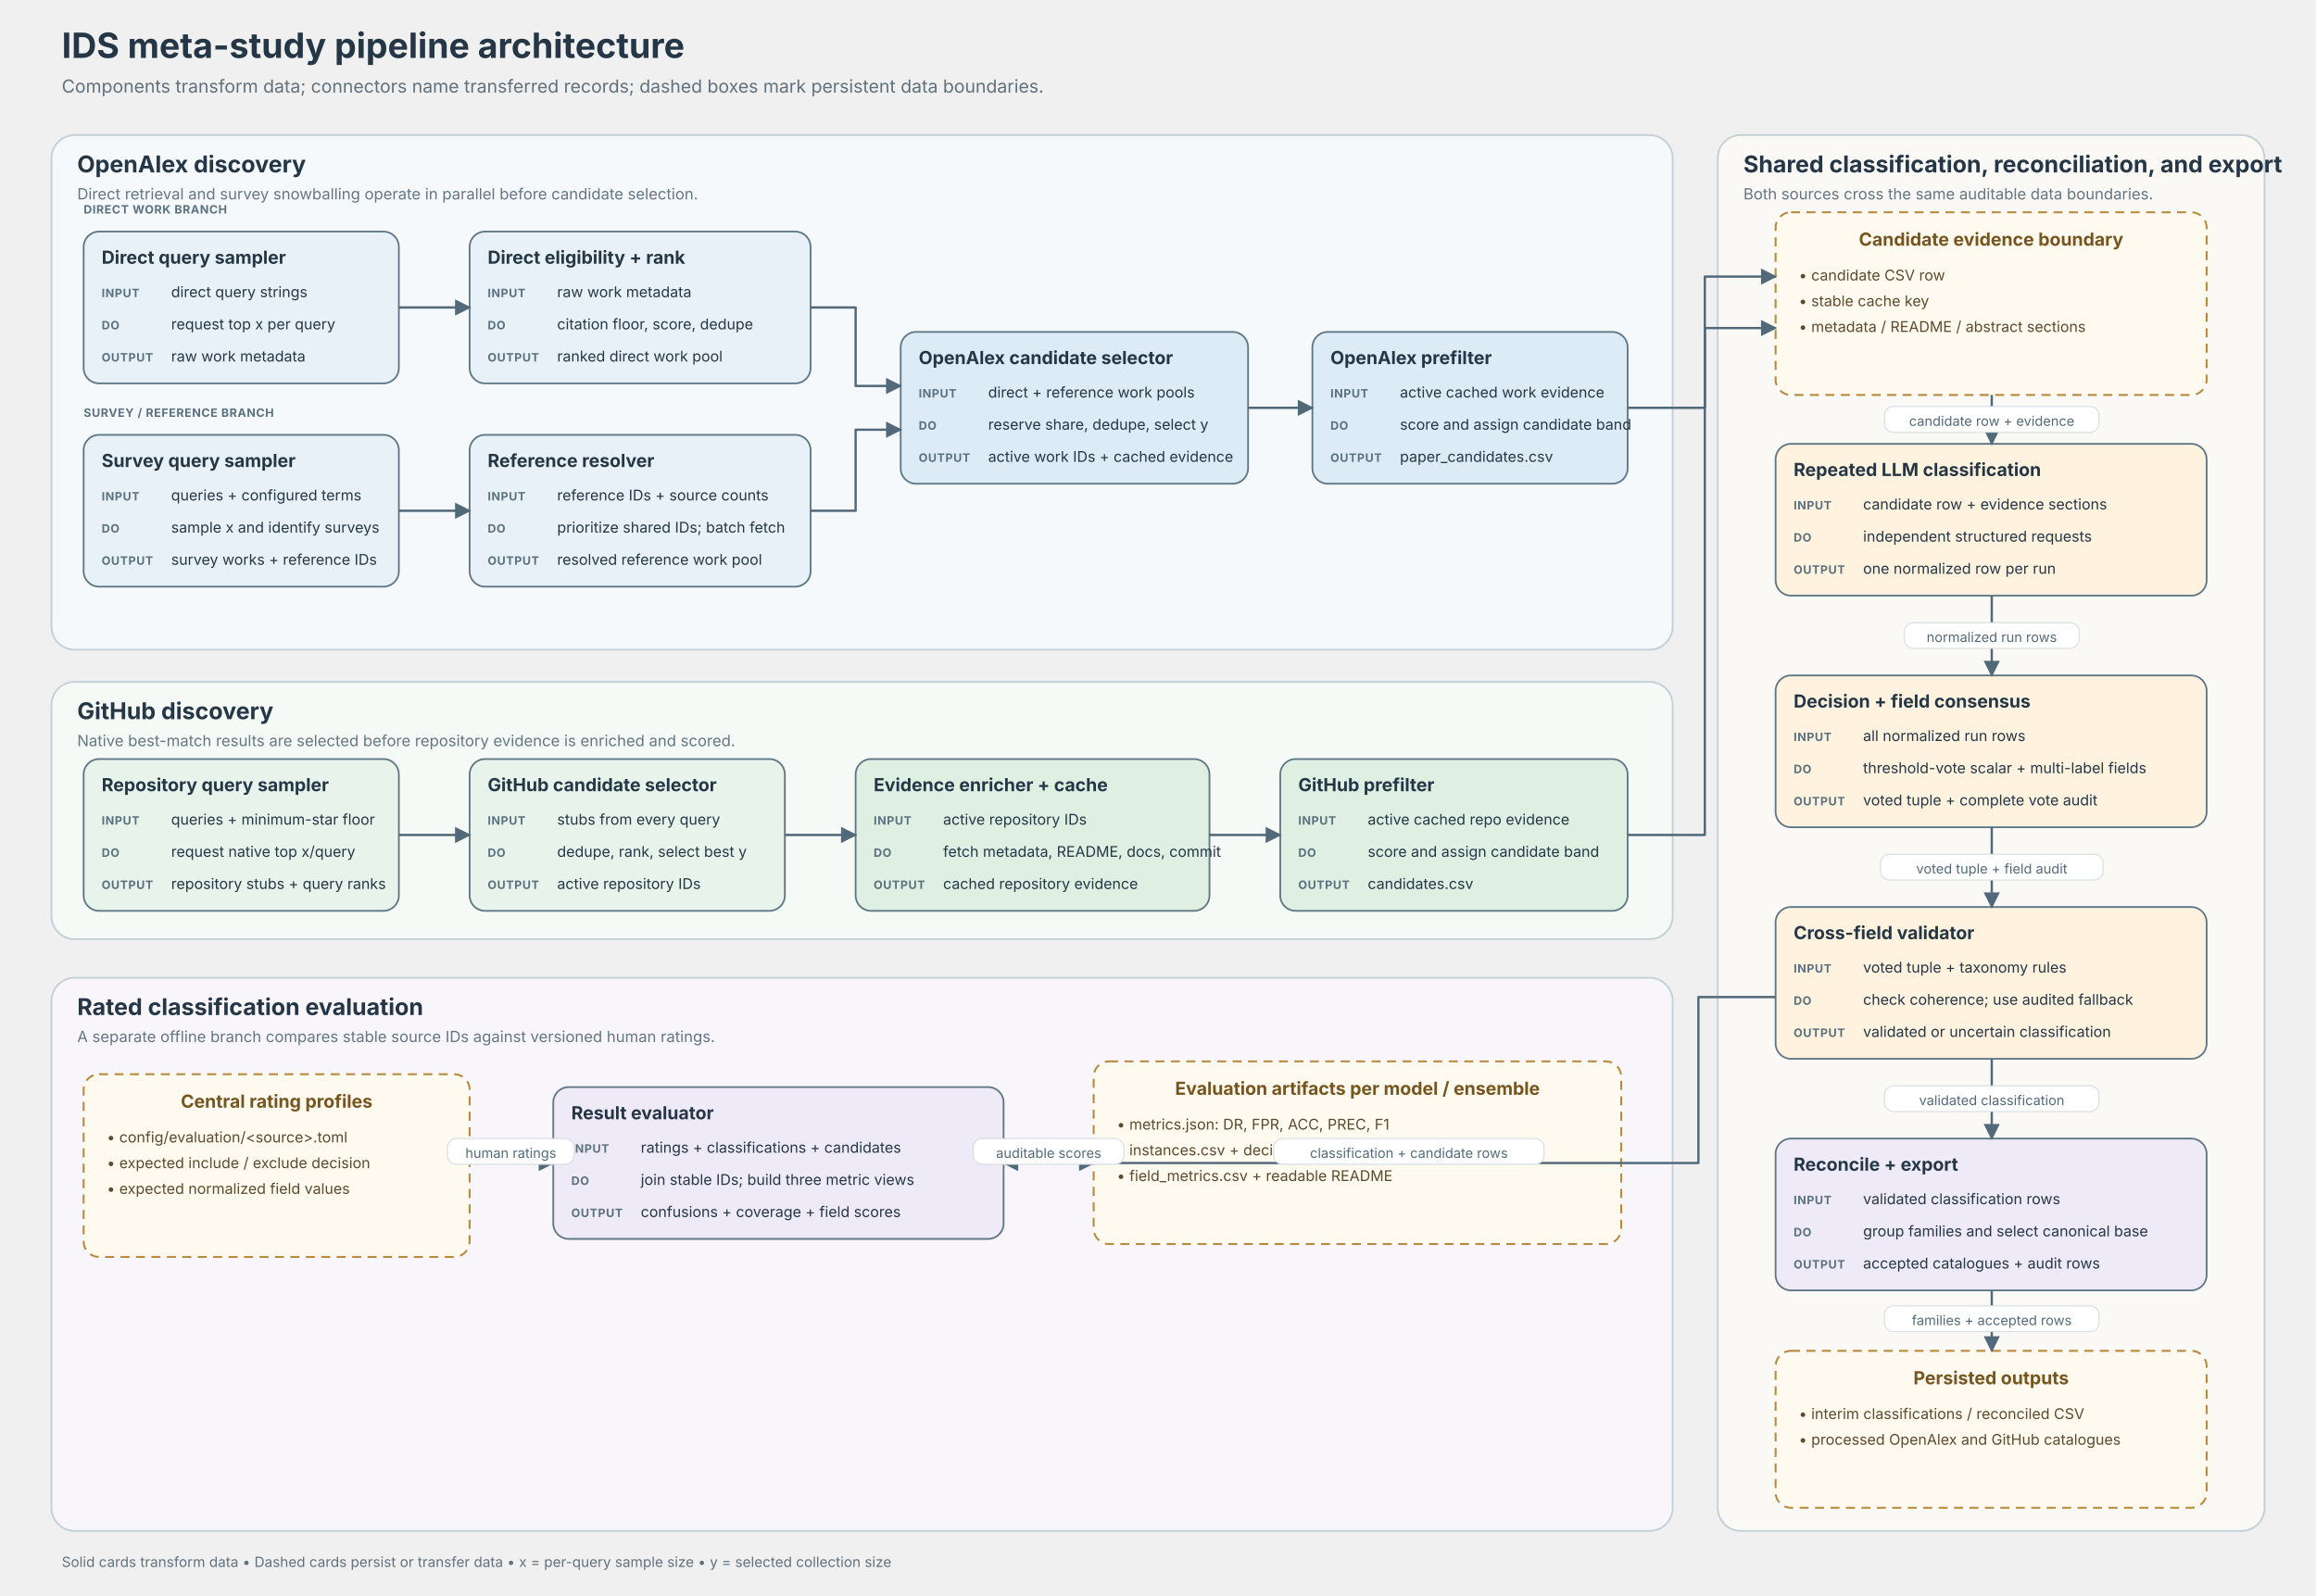
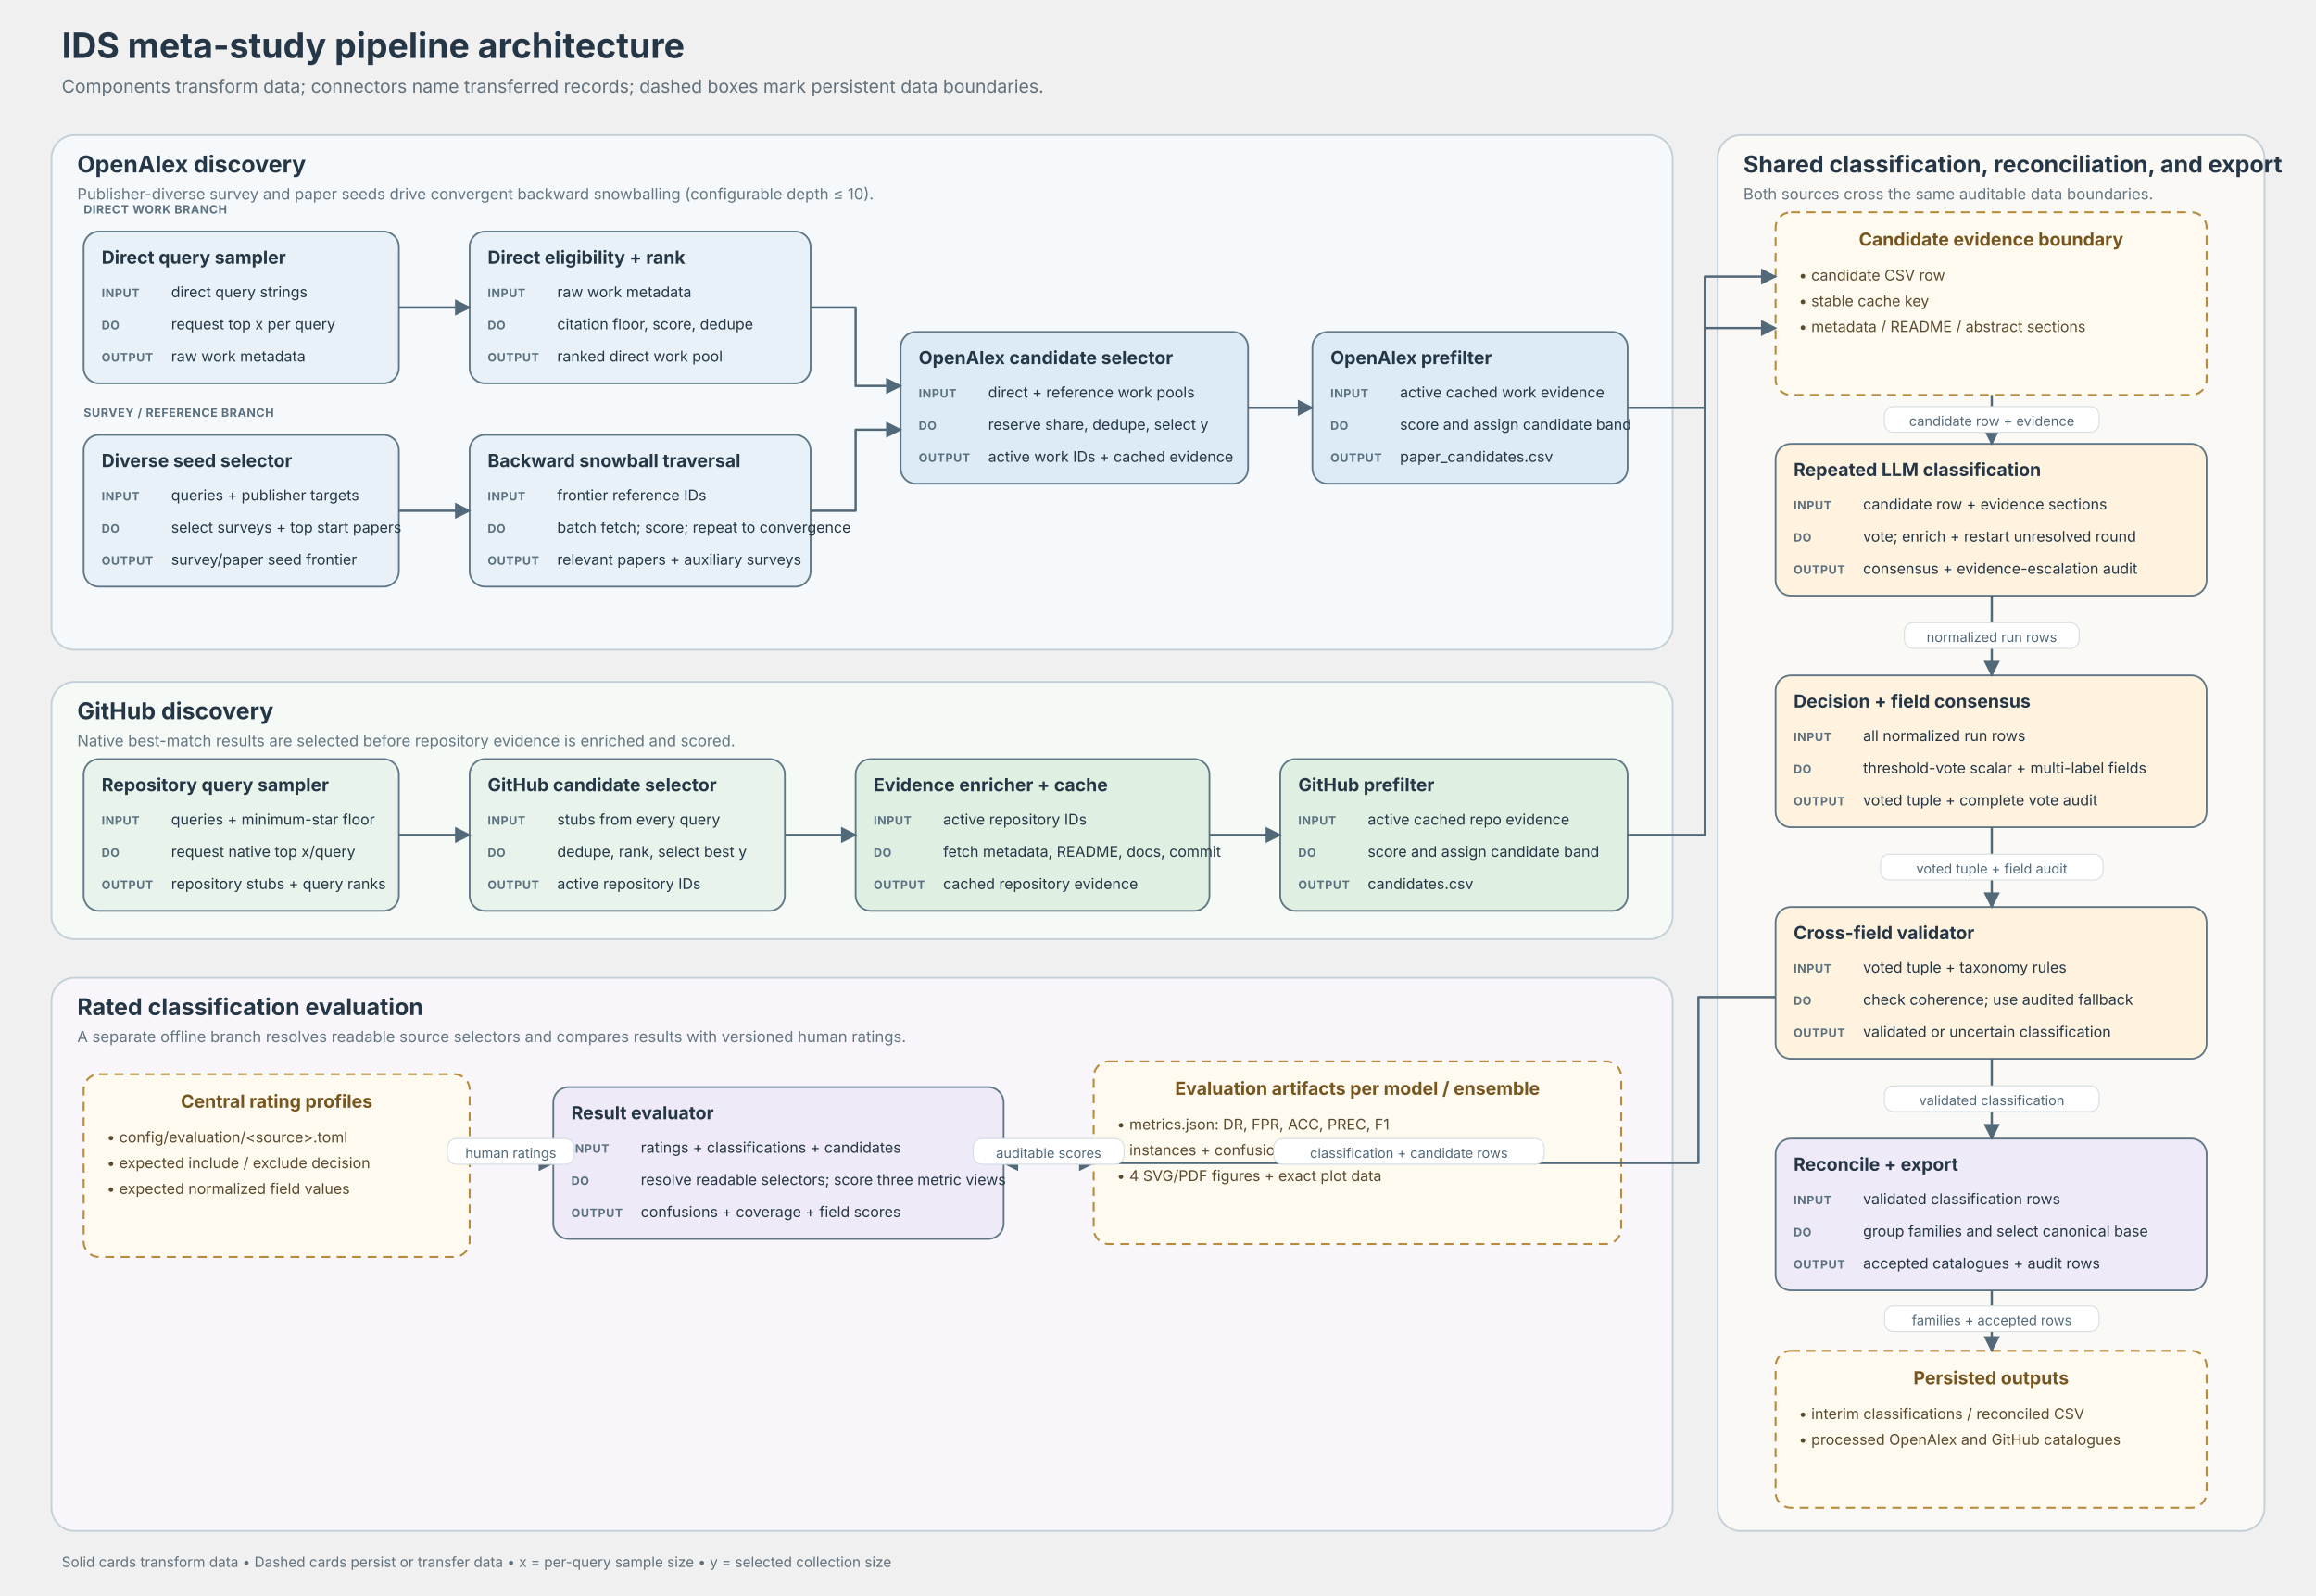
<svg xmlns="http://www.w3.org/2000/svg" width="1800" height="1240" viewBox="0 0 1800 1240" role="img" aria-labelledby="title description">
  <defs>
    <marker id="arrow" viewBox="0 0 10 10" refX="9" refY="5" markerWidth="7" markerHeight="7" orient="auto-start-reverse">
      <path d="M 0 0 L 10 5 L 0 10 z" fill="#526979" />
    </marker>
    <style>
text { font-family: Inter, Segoe UI, Arial, sans-serif; fill: #253746; }
.title { font-size: 27px; font-weight: 700; } .subtitle { font-size: 14px; fill: #60717d; }
.section { stroke: #c4d0d8; stroke-width: 1.4; } .section-title { font-size: 18px; font-weight: 700; } .section-subtitle { font-size: 12px; fill: #647682; }
.card { stroke: #607786; stroke-width: 1.35; } .card-title { font-size: 14px; font-weight: 700; } .card-text { font-size: 11.5px; }
.tag { font-size: 9px; font-weight: 700; fill: #5b7180; letter-spacing: .4px; }
.data-card { fill: #fffaf0; stroke: #b78a3c; stroke-width: 1.5; stroke-dasharray: 7 5; } .data-title { font-size: 14px; font-weight: 700; fill: #76551f; } .data-text { font-size: 11.5px; fill: #5b4a2d; }
.flow { fill: none; stroke: #526979; stroke-width: 1.8; stroke-linejoin: round; } .flow-label-bg { fill: #ffffff; stroke: #d5dde2; stroke-width: .8; } .flow-label { font-size: 10.5px; fill: #526979; }
.legend { font-size: 11px; fill: #60717d; }
</style>
  </defs>
  <text x="48" y="45" class="title" text-anchor="start">IDS meta-study pipeline architecture</text>
  <text x="48" y="72" class="subtitle" text-anchor="start">Components transform data; connectors name transferred records; dashed boxes mark persistent data boundaries.</text>
  <rect x="40" y="105" width="1260" height="400" rx="18" fill="#f5f9fc" class="section" />
  <text x="60" y="134" class="section-title" text-anchor="start">OpenAlex discovery</text>
-   <text x="60" y="155" class="section-subtitle" text-anchor="start">Direct retrieval and survey snowballing operate in parallel before candidate selection.</text>
+   <text x="60" y="155" class="section-subtitle" text-anchor="start">Publisher-diverse survey and paper seeds drive convergent backward snowballing (configurable depth ≤ 10).</text>
  <text x="65" y="166" class="tag" text-anchor="start">DIRECT WORK BRANCH</text>
  <rect x="65" y="180" width="245" height="118" rx="12" class="card" fill="#e8f1f7" />
  <text x="79" y="205" class="card-title" text-anchor="start">Direct query sampler</text>
  <text x="79" y="231" class="tag" text-anchor="start">INPUT</text>
  <text x="133" y="231" class="card-text" text-anchor="start">direct query strings</text>
  <text x="79" y="256" class="tag" text-anchor="start">DO</text>
  <text x="133" y="256" class="card-text" text-anchor="start">request top x per query</text>
  <text x="79" y="281" class="tag" text-anchor="start">OUTPUT</text>
  <text x="133" y="281" class="card-text" text-anchor="start">raw work metadata</text>
  <rect x="365" y="180" width="265" height="118" rx="12" class="card" fill="#e8f1f7" />
  <text x="379" y="205" class="card-title" text-anchor="start">Direct eligibility + rank</text>
  <text x="379" y="231" class="tag" text-anchor="start">INPUT</text>
  <text x="433" y="231" class="card-text" text-anchor="start">raw work metadata</text>
  <text x="379" y="256" class="tag" text-anchor="start">DO</text>
  <text x="433" y="256" class="card-text" text-anchor="start">citation floor, score, dedupe</text>
  <text x="379" y="281" class="tag" text-anchor="start">OUTPUT</text>
  <text x="433" y="281" class="card-text" text-anchor="start">ranked direct work pool</text>
  <text x="65" y="324" class="tag" text-anchor="start">SURVEY / REFERENCE BRANCH</text>
  <rect x="65" y="338" width="245" height="118" rx="12" class="card" fill="#e8f1f7" />
-   <text x="79" y="363" class="card-title" text-anchor="start">Survey query sampler</text>
+   <text x="79" y="363" class="card-title" text-anchor="start">Diverse seed selector</text>
  <text x="79" y="389" class="tag" text-anchor="start">INPUT</text>
-   <text x="133" y="389" class="card-text" text-anchor="start">queries + configured terms</text>
+   <text x="133" y="389" class="card-text" text-anchor="start">queries + publisher targets</text>
  <text x="79" y="414" class="tag" text-anchor="start">DO</text>
-   <text x="133" y="414" class="card-text" text-anchor="start">sample x and identify surveys</text>
+   <text x="133" y="414" class="card-text" text-anchor="start">select surveys + top start papers</text>
  <text x="79" y="439" class="tag" text-anchor="start">OUTPUT</text>
-   <text x="133" y="439" class="card-text" text-anchor="start">survey works + reference IDs</text>
+   <text x="133" y="439" class="card-text" text-anchor="start">survey/paper seed frontier</text>
  <rect x="365" y="338" width="265" height="118" rx="12" class="card" fill="#e8f1f7" />
-   <text x="379" y="363" class="card-title" text-anchor="start">Reference resolver</text>
+   <text x="379" y="363" class="card-title" text-anchor="start">Backward snowball traversal</text>
  <text x="379" y="389" class="tag" text-anchor="start">INPUT</text>
-   <text x="433" y="389" class="card-text" text-anchor="start">reference IDs + source counts</text>
+   <text x="433" y="389" class="card-text" text-anchor="start">frontier reference IDs</text>
  <text x="379" y="414" class="tag" text-anchor="start">DO</text>
-   <text x="433" y="414" class="card-text" text-anchor="start">prioritize shared IDs; batch fetch</text>
+   <text x="433" y="414" class="card-text" text-anchor="start">batch fetch; score; repeat to convergence</text>
  <text x="379" y="439" class="tag" text-anchor="start">OUTPUT</text>
-   <text x="433" y="439" class="card-text" text-anchor="start">resolved reference work pool</text>
+   <text x="433" y="439" class="card-text" text-anchor="start">relevant papers + auxiliary surveys</text>
  <rect x="700" y="258" width="270" height="118" rx="12" class="card" fill="#dcebf5" />
  <text x="714" y="283" class="card-title" text-anchor="start">OpenAlex candidate selector</text>
  <text x="714" y="309" class="tag" text-anchor="start">INPUT</text>
  <text x="768" y="309" class="card-text" text-anchor="start">direct + reference work pools</text>
  <text x="714" y="334" class="tag" text-anchor="start">DO</text>
  <text x="768" y="334" class="card-text" text-anchor="start">reserve share, dedupe, select y</text>
  <text x="714" y="359" class="tag" text-anchor="start">OUTPUT</text>
  <text x="768" y="359" class="card-text" text-anchor="start">active work IDs + cached evidence</text>
  <rect x="1020" y="258" width="245" height="118" rx="12" class="card" fill="#dcebf5" />
  <text x="1034" y="283" class="card-title" text-anchor="start">OpenAlex prefilter</text>
  <text x="1034" y="309" class="tag" text-anchor="start">INPUT</text>
  <text x="1088" y="309" class="card-text" text-anchor="start">active cached work evidence</text>
  <text x="1034" y="334" class="tag" text-anchor="start">DO</text>
  <text x="1088" y="334" class="card-text" text-anchor="start">score and assign candidate band</text>
  <text x="1034" y="359" class="tag" text-anchor="start">OUTPUT</text>
  <text x="1088" y="359" class="card-text" text-anchor="start">paper_candidates.csv</text>
  <polyline points="310,239 365,239" class="flow" marker-end="url(#arrow)" />
  <polyline points="310,397 365,397" class="flow" marker-end="url(#arrow)" />
  <polyline points="630,239 665,239 665,300 700,300" class="flow" marker-end="url(#arrow)" />
  <polyline points="630,397 665,397 665,334 700,334" class="flow" marker-end="url(#arrow)" />
  <polyline points="970,317 1020,317" class="flow" marker-end="url(#arrow)" />
  <rect x="40" y="530" width="1260" height="200" rx="18" fill="#f5faf6" class="section" />
  <text x="60" y="559" class="section-title" text-anchor="start">GitHub discovery</text>
  <text x="60" y="580" class="section-subtitle" text-anchor="start">Native best-match results are selected before repository evidence is enriched and scored.</text>
  <rect x="65" y="590" width="245" height="118" rx="12" class="card" fill="#e8f4eb" />
  <text x="79" y="615" class="card-title" text-anchor="start">Repository query sampler</text>
  <text x="79" y="641" class="tag" text-anchor="start">INPUT</text>
  <text x="133" y="641" class="card-text" text-anchor="start">queries + minimum-star floor</text>
  <text x="79" y="666" class="tag" text-anchor="start">DO</text>
  <text x="133" y="666" class="card-text" text-anchor="start">request native top x/query</text>
  <text x="79" y="691" class="tag" text-anchor="start">OUTPUT</text>
  <text x="133" y="691" class="card-text" text-anchor="start">repository stubs + query ranks</text>
  <rect x="365" y="590" width="245" height="118" rx="12" class="card" fill="#e8f4eb" />
  <text x="379" y="615" class="card-title" text-anchor="start">GitHub candidate selector</text>
  <text x="379" y="641" class="tag" text-anchor="start">INPUT</text>
  <text x="433" y="641" class="card-text" text-anchor="start">stubs from every query</text>
  <text x="379" y="666" class="tag" text-anchor="start">DO</text>
  <text x="433" y="666" class="card-text" text-anchor="start">dedupe, rank, select best y</text>
  <text x="379" y="691" class="tag" text-anchor="start">OUTPUT</text>
  <text x="433" y="691" class="card-text" text-anchor="start">active repository IDs</text>
  <rect x="665" y="590" width="275" height="118" rx="12" class="card" fill="#dff0e3" />
  <text x="679" y="615" class="card-title" text-anchor="start">Evidence enricher + cache</text>
  <text x="679" y="641" class="tag" text-anchor="start">INPUT</text>
  <text x="733" y="641" class="card-text" text-anchor="start">active repository IDs</text>
  <text x="679" y="666" class="tag" text-anchor="start">DO</text>
  <text x="733" y="666" class="card-text" text-anchor="start">fetch metadata, README, docs, commit</text>
  <text x="679" y="691" class="tag" text-anchor="start">OUTPUT</text>
  <text x="733" y="691" class="card-text" text-anchor="start">cached repository evidence</text>
  <rect x="995" y="590" width="270" height="118" rx="12" class="card" fill="#dff0e3" />
  <text x="1009" y="615" class="card-title" text-anchor="start">GitHub prefilter</text>
  <text x="1009" y="641" class="tag" text-anchor="start">INPUT</text>
  <text x="1063" y="641" class="card-text" text-anchor="start">active cached repo evidence</text>
  <text x="1009" y="666" class="tag" text-anchor="start">DO</text>
  <text x="1063" y="666" class="card-text" text-anchor="start">score and assign candidate band</text>
  <text x="1009" y="691" class="tag" text-anchor="start">OUTPUT</text>
  <text x="1063" y="691" class="card-text" text-anchor="start">candidates.csv</text>
  <polyline points="310,649 365,649" class="flow" marker-end="url(#arrow)" />
  <polyline points="610,649 665,649" class="flow" marker-end="url(#arrow)" />
  <polyline points="940,649 995,649" class="flow" marker-end="url(#arrow)" />
  <rect x="1335" y="105" width="425" height="1085" rx="18" fill="#faf9f5" class="section" />
  <text x="1355" y="134" class="section-title" text-anchor="start">Shared classification, reconciliation, and export</text>
  <text x="1355" y="155" class="section-subtitle" text-anchor="start">Both sources cross the same auditable data boundaries.</text>
  <rect x="1380" y="165" width="335" height="142" rx="12" class="data-card" />
  <text x="1547.5" y="191" class="data-title" text-anchor="middle">Candidate evidence boundary</text>
  <text x="1398" y="218" class="data-text" text-anchor="start">• candidate CSV row</text>
  <text x="1398" y="238" class="data-text" text-anchor="start">• stable cache key</text>
  <text x="1398" y="258" class="data-text" text-anchor="start">• metadata / README / abstract sections</text>
  <rect x="1380" y="345" width="335" height="118" rx="12" class="card" fill="#fff2de" />
  <text x="1394" y="370" class="card-title" text-anchor="start">Repeated LLM classification</text>
  <text x="1394" y="396" class="tag" text-anchor="start">INPUT</text>
  <text x="1448" y="396" class="card-text" text-anchor="start">candidate row + evidence sections</text>
  <text x="1394" y="421" class="tag" text-anchor="start">DO</text>
-   <text x="1448" y="421" class="card-text" text-anchor="start">independent structured requests</text>
+   <text x="1448" y="421" class="card-text" text-anchor="start">vote; enrich + restart unresolved round</text>
  <text x="1394" y="446" class="tag" text-anchor="start">OUTPUT</text>
-   <text x="1448" y="446" class="card-text" text-anchor="start">one normalized row per run</text>
+   <text x="1448" y="446" class="card-text" text-anchor="start">consensus + evidence-escalation audit</text>
  <rect x="1380" y="525" width="335" height="118" rx="12" class="card" fill="#fff2de" />
  <text x="1394" y="550" class="card-title" text-anchor="start">Decision + field consensus</text>
  <text x="1394" y="576" class="tag" text-anchor="start">INPUT</text>
  <text x="1448" y="576" class="card-text" text-anchor="start">all normalized run rows</text>
  <text x="1394" y="601" class="tag" text-anchor="start">DO</text>
  <text x="1448" y="601" class="card-text" text-anchor="start">threshold-vote scalar + multi-label fields</text>
  <text x="1394" y="626" class="tag" text-anchor="start">OUTPUT</text>
  <text x="1448" y="626" class="card-text" text-anchor="start">voted tuple + complete vote audit</text>
  <rect x="1380" y="705" width="335" height="118" rx="12" class="card" fill="#fff2de" />
  <text x="1394" y="730" class="card-title" text-anchor="start">Cross-field validator</text>
  <text x="1394" y="756" class="tag" text-anchor="start">INPUT</text>
  <text x="1448" y="756" class="card-text" text-anchor="start">voted tuple + taxonomy rules</text>
  <text x="1394" y="781" class="tag" text-anchor="start">DO</text>
  <text x="1448" y="781" class="card-text" text-anchor="start">check coherence; use audited fallback</text>
  <text x="1394" y="806" class="tag" text-anchor="start">OUTPUT</text>
  <text x="1448" y="806" class="card-text" text-anchor="start">validated or uncertain classification</text>
  <rect x="1380" y="885" width="335" height="118" rx="12" class="card" fill="#eeeaf7" />
  <text x="1394" y="910" class="card-title" text-anchor="start">Reconcile + export</text>
  <text x="1394" y="936" class="tag" text-anchor="start">INPUT</text>
  <text x="1448" y="936" class="card-text" text-anchor="start">validated classification rows</text>
  <text x="1394" y="961" class="tag" text-anchor="start">DO</text>
  <text x="1448" y="961" class="card-text" text-anchor="start">group families and select canonical base</text>
  <text x="1394" y="986" class="tag" text-anchor="start">OUTPUT</text>
  <text x="1448" y="986" class="card-text" text-anchor="start">accepted catalogues + audit rows</text>
  <rect x="1380" y="1050" width="335" height="122" rx="12" class="data-card" />
  <text x="1547.5" y="1076" class="data-title" text-anchor="middle">Persisted outputs</text>
  <text x="1398" y="1103" class="data-text" text-anchor="start">• interim classifications / reconciled CSV</text>
  <text x="1398" y="1123" class="data-text" text-anchor="start">• processed OpenAlex and GitHub catalogues</text>
  <rect x="40" y="760" width="1260" height="430" rx="18" fill="#f8f6fb" class="section" />
  <text x="60" y="789" class="section-title" text-anchor="start">Rated classification evaluation</text>
-   <text x="60" y="810" class="section-subtitle" text-anchor="start">A separate offline branch compares stable source IDs against versioned human ratings.</text>
+   <text x="60" y="810" class="section-subtitle" text-anchor="start">A separate offline branch resolves readable source selectors and compares results with versioned human ratings.</text>
  <rect x="65" y="835" width="300" height="142" rx="12" class="data-card" />
  <text x="215.0" y="861" class="data-title" text-anchor="middle">Central rating profiles</text>
  <text x="83" y="888" class="data-text" text-anchor="start">• config/evaluation/&lt;source&gt;.toml</text>
  <text x="83" y="908" class="data-text" text-anchor="start">• expected include / exclude decision</text>
  <text x="83" y="928" class="data-text" text-anchor="start">• expected normalized field values</text>
  <rect x="430" y="845" width="350" height="118" rx="12" class="card" fill="#eeeaf7" />
  <text x="444" y="870" class="card-title" text-anchor="start">Result evaluator</text>
  <text x="444" y="896" class="tag" text-anchor="start">INPUT</text>
  <text x="498" y="896" class="card-text" text-anchor="start">ratings + classifications + candidates</text>
  <text x="444" y="921" class="tag" text-anchor="start">DO</text>
-   <text x="498" y="921" class="card-text" text-anchor="start">join stable IDs; build three metric views</text>
+   <text x="498" y="921" class="card-text" text-anchor="start">resolve readable selectors; score three metric views</text>
  <text x="444" y="946" class="tag" text-anchor="start">OUTPUT</text>
  <text x="498" y="946" class="card-text" text-anchor="start">confusions + coverage + field scores</text>
  <rect x="850" y="825" width="410" height="142" rx="12" class="data-card" />
  <text x="1055.0" y="851" class="data-title" text-anchor="middle">Evaluation artifacts per model / ensemble</text>
  <text x="868" y="878" class="data-text" text-anchor="start">• metrics.json: DR, FPR, ACC, PREC, F1</text>
-   <text x="868" y="898" class="data-text" text-anchor="start">• instances.csv + decision_confusion.csv</text>
-   <text x="868" y="918" class="data-text" text-anchor="start">• field_metrics.csv + readable README</text>
+   <text x="868" y="898" class="data-text" text-anchor="start">• instances + confusion + field metric CSVs</text>
+   <text x="868" y="918" class="data-text" text-anchor="start">• 4 SVG/PDF figures + exact plot data</text>
  <polyline points="1265,317 1325,317 1325,215 1380,215" class="flow" marker-end="url(#arrow)" />
  <polyline points="1265,649 1325,649 1325,255 1380,255" class="flow" marker-end="url(#arrow)" />
  <polyline points="1548,307 1548,345" class="flow" marker-end="url(#arrow)" />
  <rect x="1464.6" y="316" width="166.8" height="20" rx="7" class="flow-label-bg" />
  <text x="1548" y="331" class="flow-label" text-anchor="middle">candidate row + evidence</text>
  <polyline points="1548,463 1548,525" class="flow" marker-end="url(#arrow)" />
  <rect x="1480.1" y="484" width="135.8" height="20" rx="7" class="flow-label-bg" />
  <text x="1548" y="499" class="flow-label" text-anchor="middle">normalized run rows</text>
  <polyline points="1548,643 1548,705" class="flow" marker-end="url(#arrow)" />
  <rect x="1461.5" y="664" width="173.0" height="20" rx="7" class="flow-label-bg" />
  <text x="1548" y="679" class="flow-label" text-anchor="middle">voted tuple + field audit</text>
  <polyline points="1548,823 1548,885" class="flow" marker-end="url(#arrow)" />
  <rect x="1464.6" y="844" width="166.8" height="20" rx="7" class="flow-label-bg" />
  <text x="1548" y="859" class="flow-label" text-anchor="middle">validated classification</text>
  <polyline points="1380,775 1320,775 1320,904 780,904" class="flow" marker-end="url(#arrow)" />
  <rect x="989.9" y="885" width="210.2" height="20" rx="7" class="flow-label-bg" />
  <text x="1095" y="900" class="flow-label" text-anchor="middle">classification + candidate rows</text>
  <polyline points="365,904 430,904" class="flow" marker-end="url(#arrow)" />
  <rect x="347.7" y="885" width="98.6" height="20" rx="7" class="flow-label-bg" />
  <text x="397" y="900" class="flow-label" text-anchor="middle">human ratings</text>
  <polyline points="780,904 850,904" class="flow" marker-end="url(#arrow)" />
  <rect x="756.4" y="885" width="117.2" height="20" rx="7" class="flow-label-bg" />
  <text x="815" y="900" class="flow-label" text-anchor="middle">auditable scores</text>
  <polyline points="1548,1003 1548,1050" class="flow" marker-end="url(#arrow)" />
  <rect x="1464.6" y="1015" width="166.8" height="20" rx="7" class="flow-label-bg" />
  <text x="1548" y="1030" class="flow-label" text-anchor="middle">families + accepted rows</text>
  <text x="48" y="1218" class="legend" text-anchor="start">Solid cards transform data  •  Dashed cards persist or transfer data  •  x = per-query sample size  •  y = selected collection size</text>
</svg>
